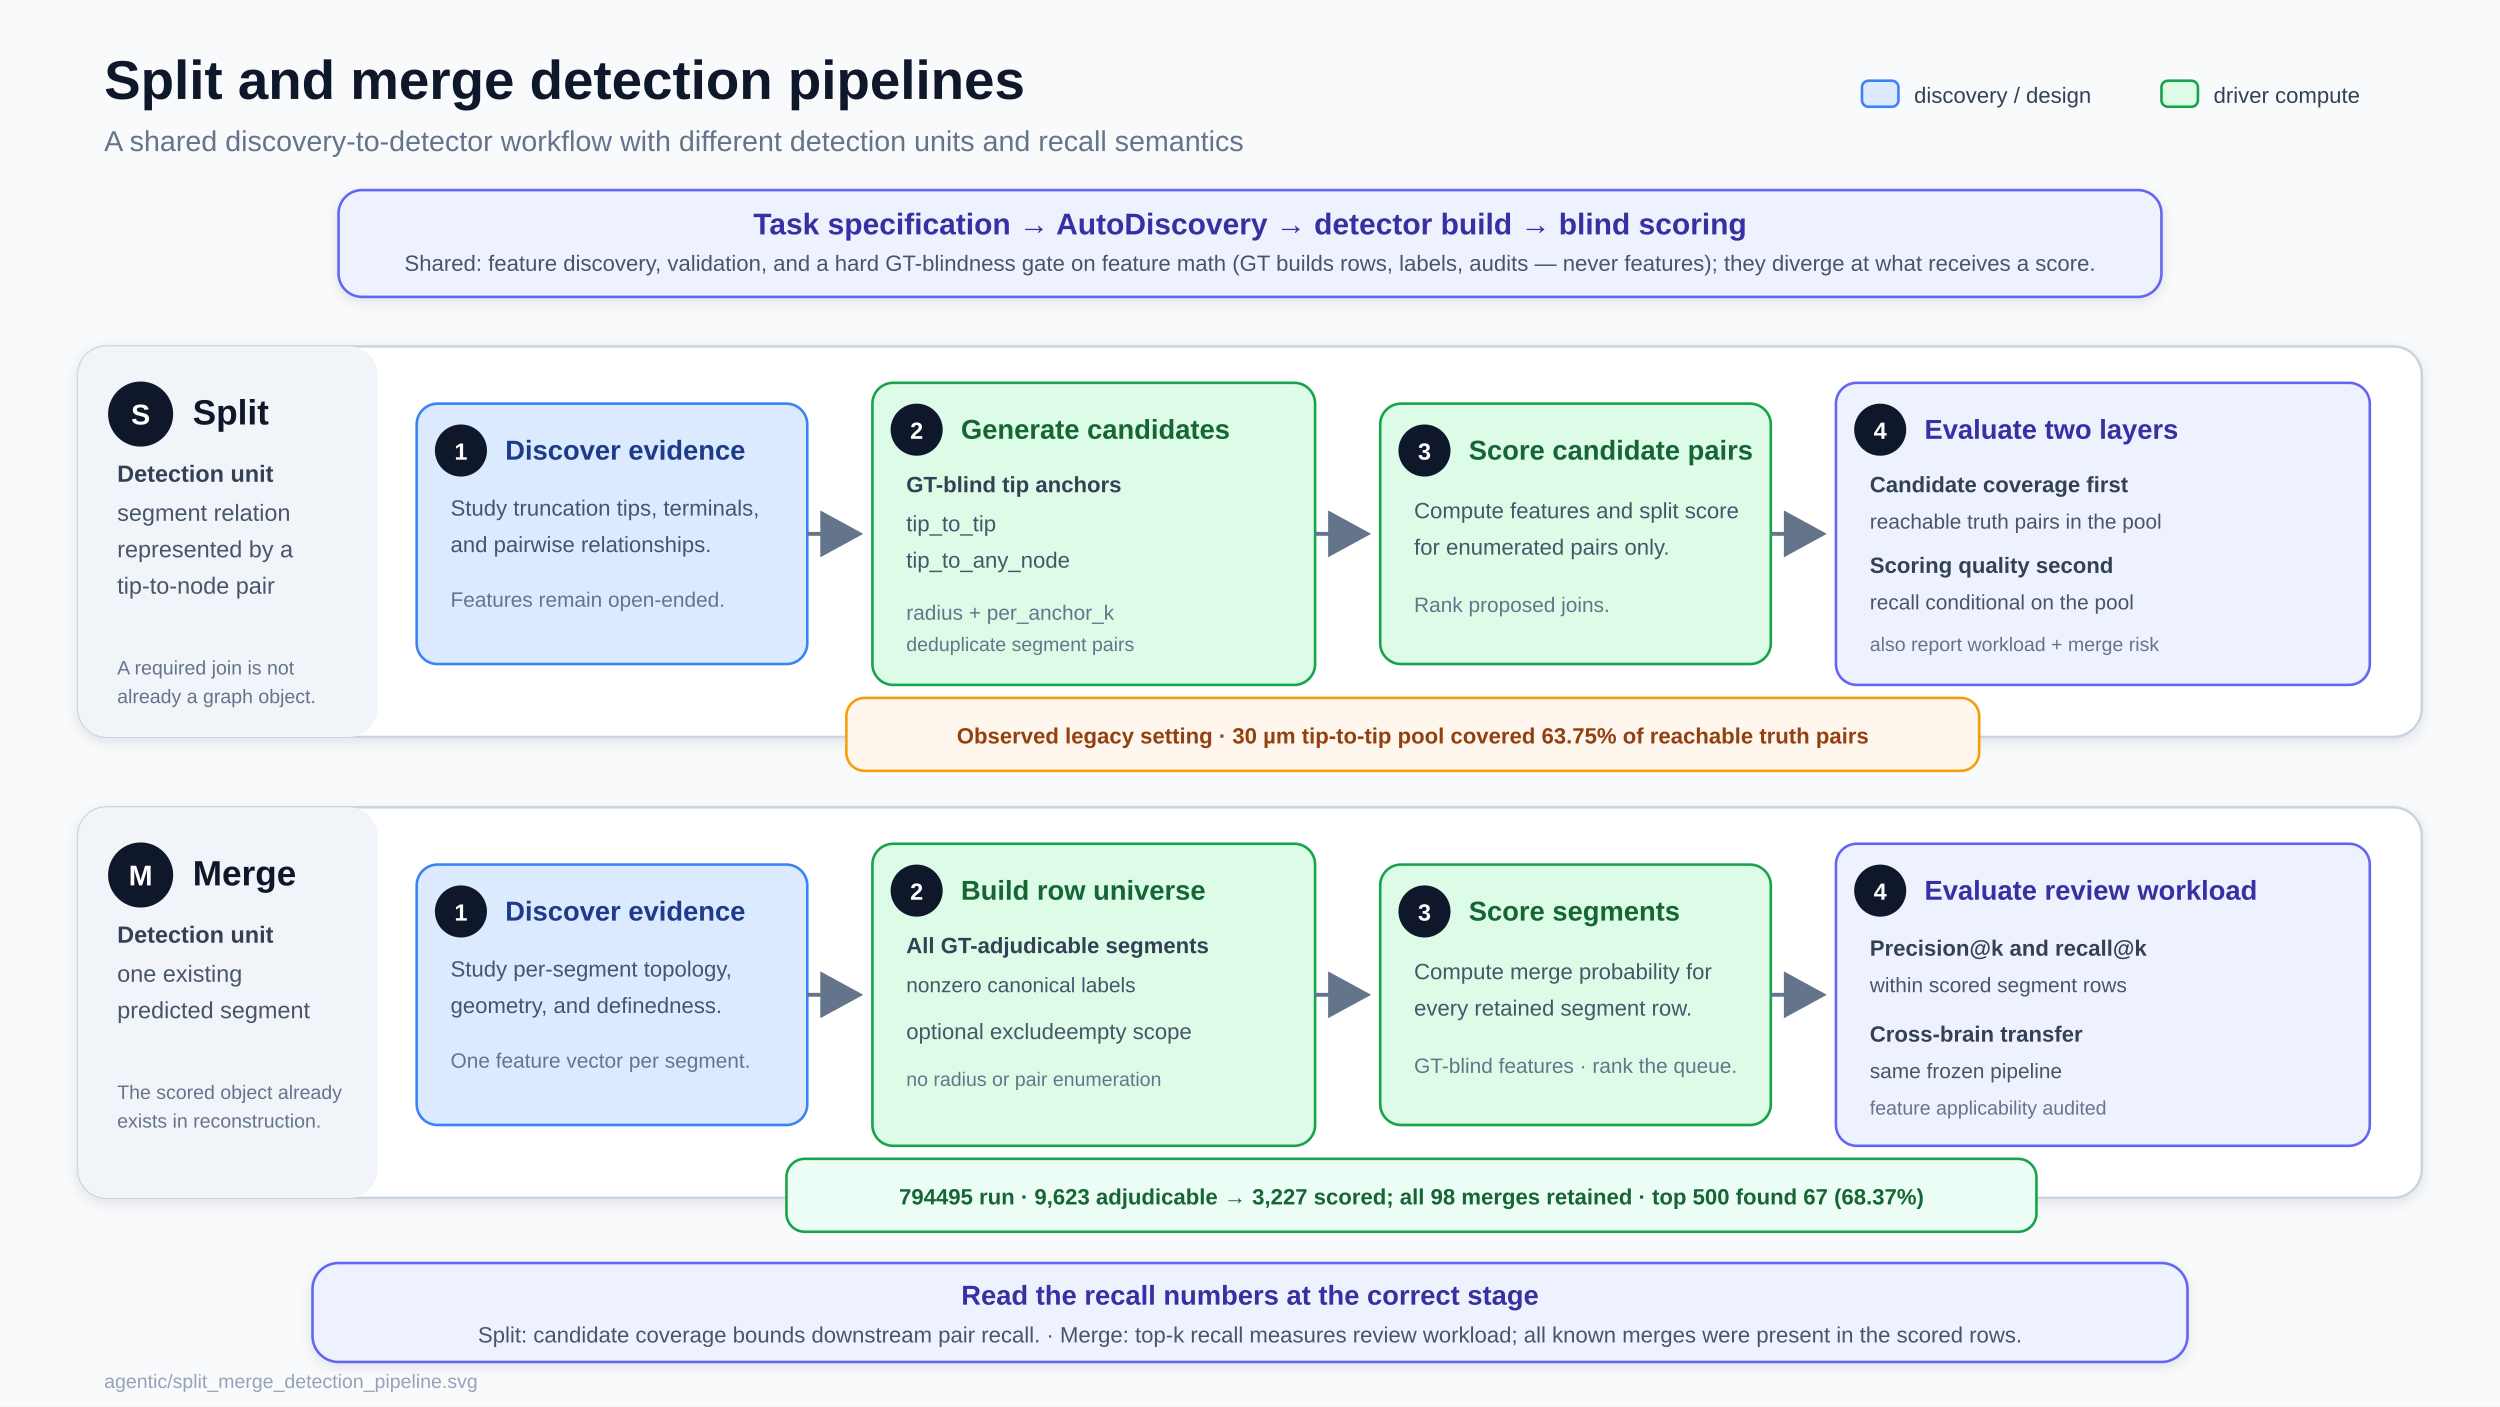
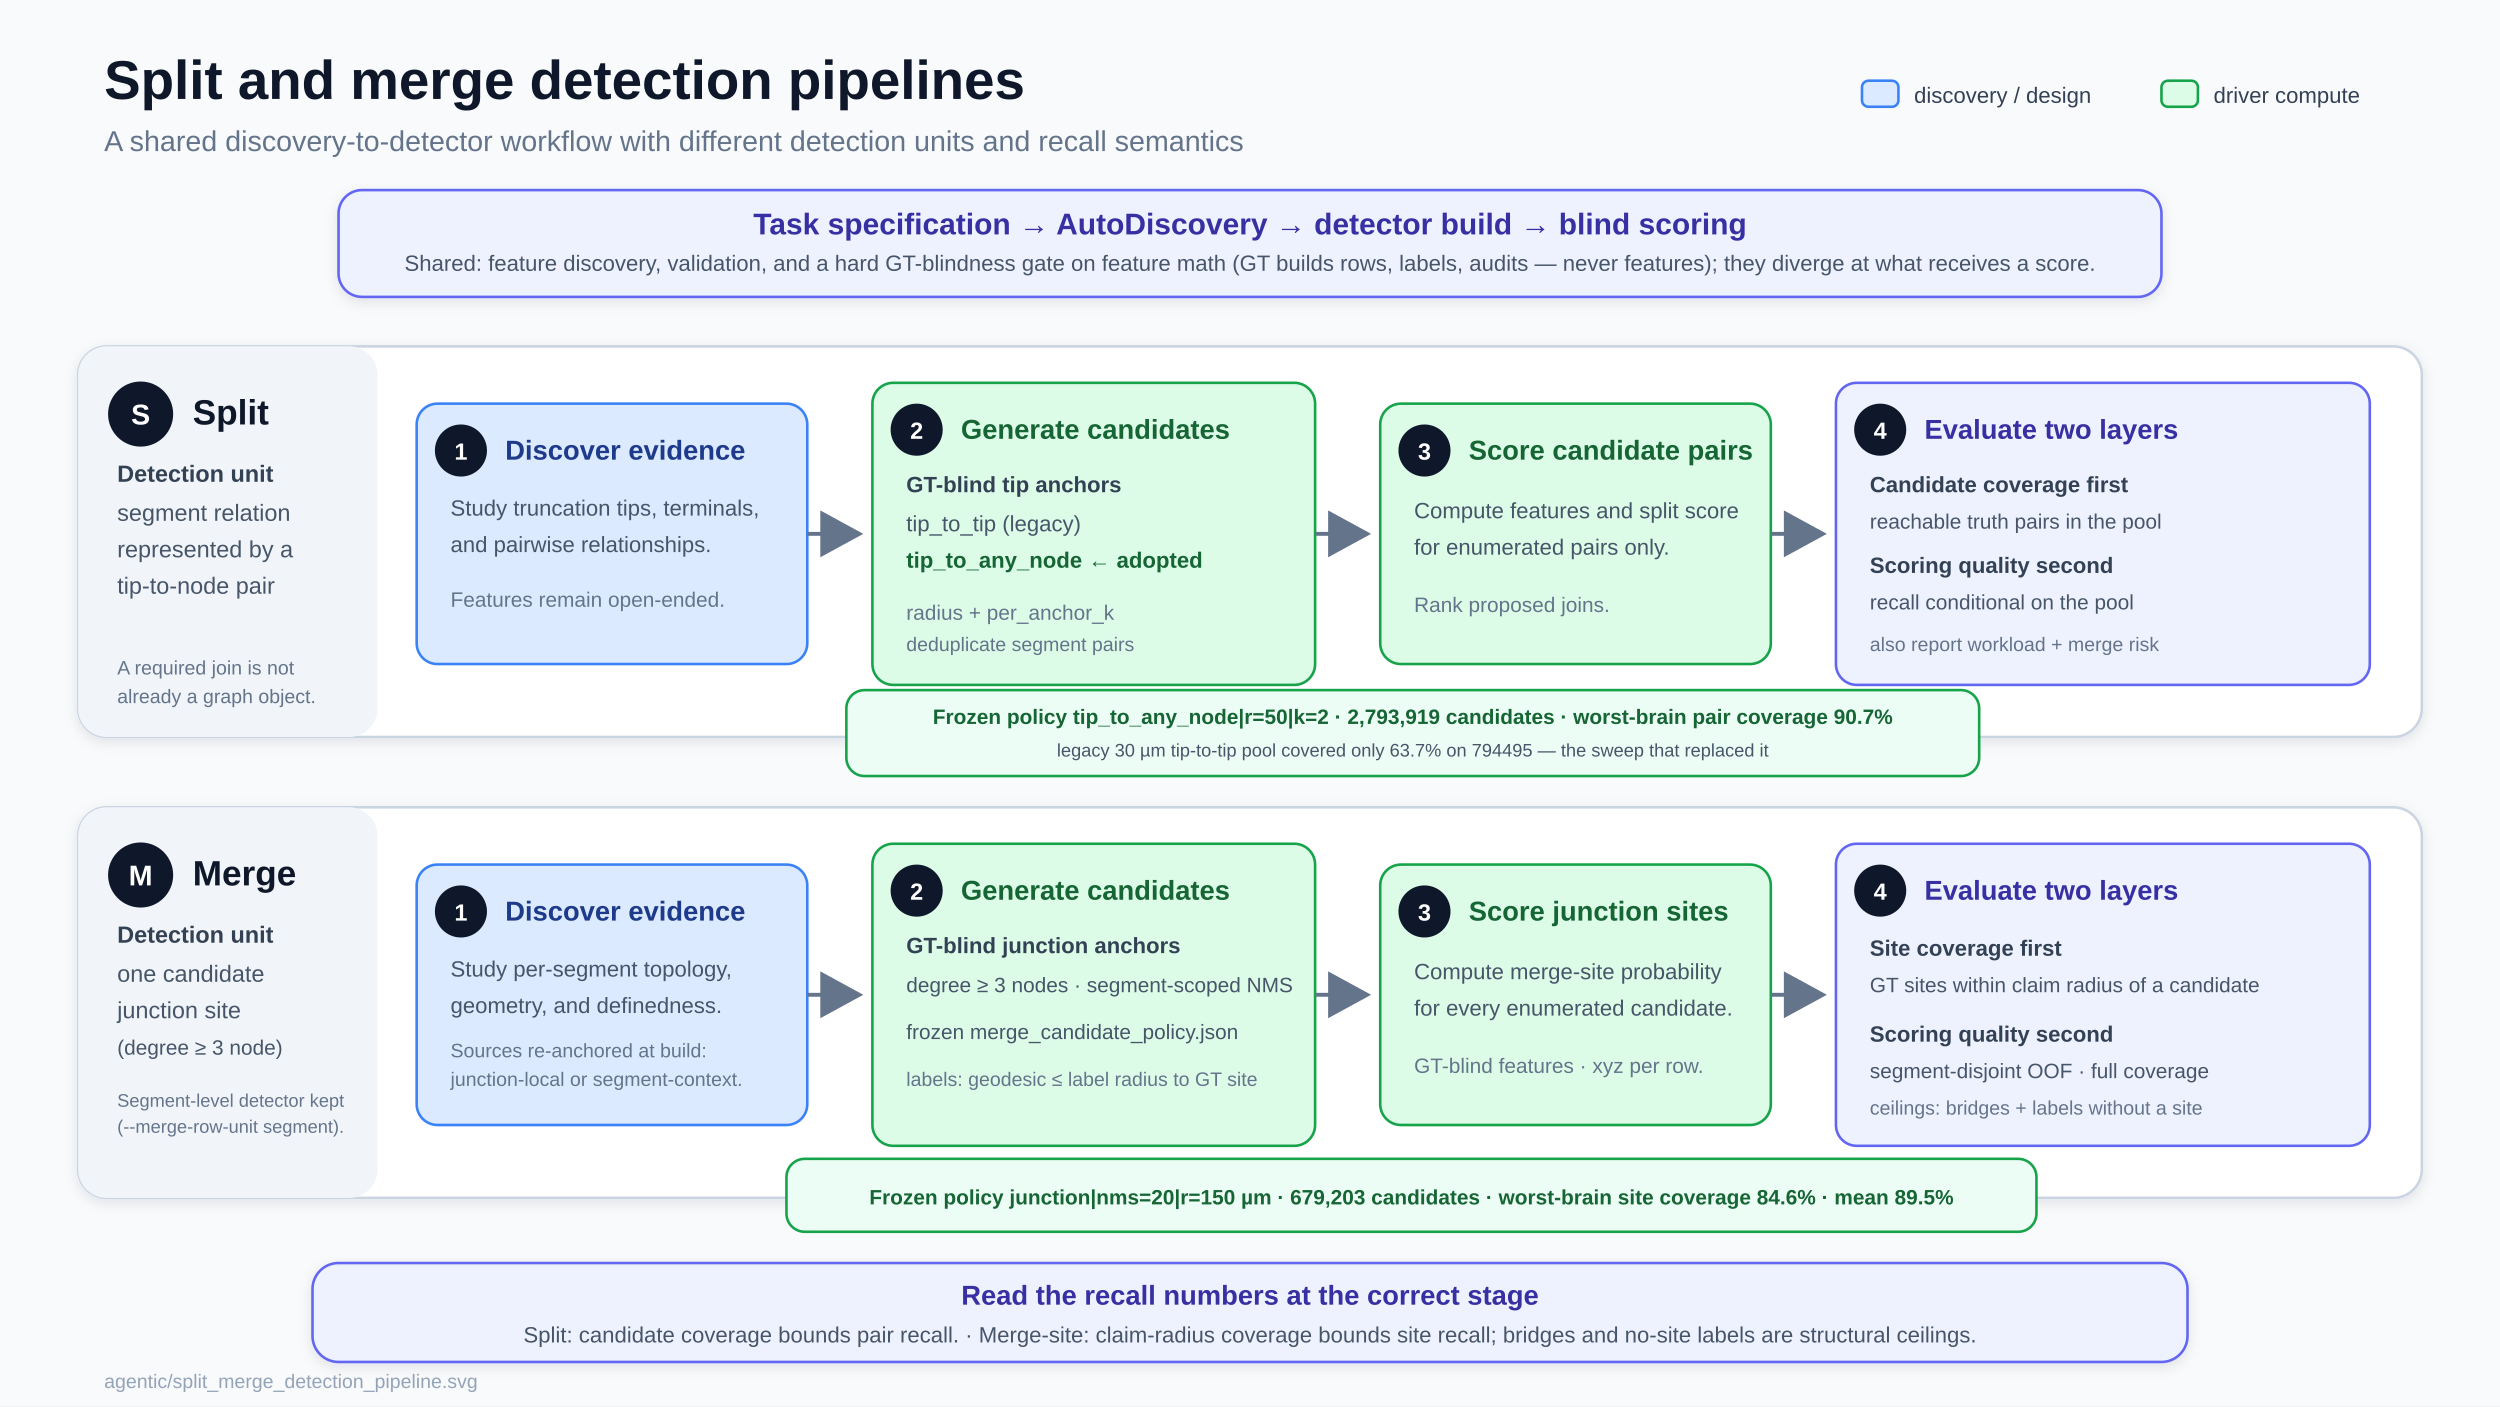
<svg xmlns="http://www.w3.org/2000/svg" width="1920" height="1080" viewBox="0 0 1920 1080" font-family="'Helvetica Neue',Arial,sans-serif">
  <defs>
    <marker id="arrow" markerWidth="12" markerHeight="12" refX="10" refY="6" orient="auto">
      <path d="M0,0 L11,6 L0,12 z" fill="#64748b" />
    </marker>
    <filter id="shadow" x="-10%" y="-10%" width="120%" height="130%">
      <feDropShadow dx="0" dy="3" stdDeviation="5" flood-color="#0f172a" flood-opacity="0.10" />
    </filter>
  </defs>
  <rect width="1920" height="1080" fill="#f8fafc" />
  <text x="80" y="76" font-size="42" font-weight="700" fill="#0f172a">Split and merge detection pipelines</text>
  <text x="80" y="116" font-size="22" fill="#64748b">A shared discovery-to-detector workflow with different detection units and recall semantics</text>
  <rect x="1430" y="62" width="28" height="20" rx="5" fill="#dbeafe" stroke="#3b82f6" stroke-width="2" />
  <text x="1470" y="79" font-size="17" fill="#334155">discovery / design</text>
  <rect x="1660" y="62" width="28" height="20" rx="5" fill="#dcfce7" stroke="#16a34a" stroke-width="2" />
  <text x="1700" y="79" font-size="17" fill="#334155">driver compute</text>
  <rect x="260" y="146" width="1400" height="82" rx="18" fill="#eef2ff" stroke="#6366f1" stroke-width="2" filter="url(#shadow)" />
  <text x="960" y="180" font-size="23" font-weight="700" text-anchor="middle" fill="#3730a3">Task specification → AutoDiscovery → detector build → blind scoring</text>
  <text x="960" y="208" font-size="17" text-anchor="middle" fill="#475569">Shared: feature discovery, validation, and a hard GT-blindness gate on feature math (GT builds rows, labels, audits — never features); they diverge at what receives a score.</text>
  <rect x="60" y="266" width="1800" height="300" rx="22" fill="#ffffff" stroke="#cbd5e1" stroke-width="2" filter="url(#shadow)" />
  <rect x="60" y="266" width="230" height="300" rx="22" fill="#f1f5f9" />
  <circle cx="108" cy="318" r="25" fill="#0f172a" />
  <text x="108" y="326" font-size="22" font-weight="700" text-anchor="middle" fill="#ffffff">S</text>
  <text x="148" y="326" font-size="27" font-weight="700" fill="#0f172a">Split</text>
  <text x="90" y="370" font-size="18" font-weight="600" fill="#334155">Detection unit</text>
  <text x="90" y="400" font-size="18" fill="#475569">segment relation</text>
  <text x="90" y="428" font-size="18" fill="#475569">represented by a</text>
  <text x="90" y="456" font-size="18" fill="#475569">tip-to-node pair</text>
  <text x="90" y="518" font-size="15" fill="#64748b">A required join is not</text>
  <text x="90" y="540" font-size="15" fill="#64748b">already a graph object.</text>
  <rect x="320" y="310" width="300" height="200" rx="16" fill="#dbeafe" stroke="#3b82f6" stroke-width="2" />
  <circle cx="354" cy="346" r="20" fill="#0f172a" />
  <text x="354" y="353" font-size="18" font-weight="700" text-anchor="middle" fill="#ffffff">1</text>
  <text x="388" y="353" font-size="21" font-weight="700" fill="#1e3a8a">Discover evidence</text>
  <text x="346" y="396" font-size="17" fill="#475569">Study truncation tips, terminals,</text>
  <text x="346" y="424" font-size="17" fill="#475569">and pairwise relationships.</text>
  <text x="346" y="466" font-size="16" fill="#64748b">Features remain open-ended.</text>
  <line x1="620" y1="410" x2="660" y2="410" stroke="#64748b" stroke-width="3" marker-end="url(#arrow)" />
  <rect x="670" y="294" width="340" height="232" rx="16" fill="#dcfce7" stroke="#16a34a" stroke-width="2" />
  <circle cx="704" cy="330" r="20" fill="#0f172a" />
  <text x="704" y="337" font-size="18" font-weight="700" text-anchor="middle" fill="#ffffff">2</text>
  <text x="738" y="337" font-size="21" font-weight="700" fill="#166534">Generate candidates</text>
  <text x="696" y="378" font-size="17" font-weight="600" fill="#334155">GT-blind tip anchors</text>
-   <text x="696" y="408" font-size="17" fill="#475569">tip_to_tip</text>
-   <text x="696" y="436" font-size="17" fill="#475569">tip_to_any_node</text>
+   <text x="696" y="408" font-size="17" fill="#475569">tip_to_tip (legacy)</text>
+   <text x="696" y="436" font-size="17" font-weight="600" fill="#166534">tip_to_any_node ← adopted</text>
  <text x="696" y="476" font-size="16" fill="#64748b">radius + per_anchor_k</text>
  <text x="696" y="500" font-size="15" fill="#64748b">deduplicate segment pairs</text>
  <line x1="1010" y1="410" x2="1050" y2="410" stroke="#64748b" stroke-width="3" marker-end="url(#arrow)" />
  <rect x="1060" y="310" width="300" height="200" rx="16" fill="#dcfce7" stroke="#16a34a" stroke-width="2" />
  <circle cx="1094" cy="346" r="20" fill="#0f172a" />
  <text x="1094" y="353" font-size="18" font-weight="700" text-anchor="middle" fill="#ffffff">3</text>
  <text x="1128" y="353" font-size="21" font-weight="700" fill="#166534">Score candidate pairs</text>
  <text x="1086" y="398" font-size="17" fill="#475569">Compute features and split score</text>
  <text x="1086" y="426" font-size="17" fill="#475569">for enumerated pairs only.</text>
  <text x="1086" y="470" font-size="16" fill="#64748b">Rank proposed joins.</text>
  <line x1="1360" y1="410" x2="1400" y2="410" stroke="#64748b" stroke-width="3" marker-end="url(#arrow)" />
  <rect x="1410" y="294" width="410" height="232" rx="16" fill="#eef2ff" stroke="#6366f1" stroke-width="2" />
  <circle cx="1444" cy="330" r="20" fill="#0f172a" />
  <text x="1444" y="337" font-size="18" font-weight="700" text-anchor="middle" fill="#ffffff">4</text>
  <text x="1478" y="337" font-size="21" font-weight="700" fill="#3730a3">Evaluate two layers</text>
  <text x="1436" y="378" font-size="17" font-weight="600" fill="#334155">Candidate coverage first</text>
  <text x="1436" y="406" font-size="16" fill="#475569">reachable truth pairs in the pool</text>
  <text x="1436" y="440" font-size="17" font-weight="600" fill="#334155">Scoring quality second</text>
  <text x="1436" y="468" font-size="16" fill="#475569">recall conditional on the pool</text>
  <text x="1436" y="500" font-size="15" fill="#64748b">also report workload + merge risk</text>
-   <rect x="650" y="536" width="870" height="56" rx="14" fill="#fff7ed" stroke="#f59e0b" stroke-width="2" />
-   <text x="1085" y="571" font-size="17" font-weight="600" text-anchor="middle" fill="#92400e">Observed legacy setting · 30 µm tip-to-tip pool covered 63.75% of reachable truth pairs</text>
+   <rect x="650" y="530" width="870" height="66" rx="14" fill="#ecfdf5" stroke="#16a34a" stroke-width="2" />
+   <text x="1085" y="556" font-size="16" font-weight="600" text-anchor="middle" fill="#166534">Frozen policy tip_to_any_node|r=50|k=2 · 2,793,919 candidates · worst-brain pair coverage 90.7%</text>
+   <text x="1085" y="581" font-size="14" text-anchor="middle" fill="#475569">legacy 30 µm tip-to-tip pool covered only 63.7% on 794495 — the sweep that replaced it</text>
  <rect x="60" y="620" width="1800" height="300" rx="22" fill="#ffffff" stroke="#cbd5e1" stroke-width="2" filter="url(#shadow)" />
  <rect x="60" y="620" width="230" height="300" rx="22" fill="#f1f5f9" />
  <circle cx="108" cy="672" r="25" fill="#0f172a" />
  <text x="108" y="680" font-size="22" font-weight="700" text-anchor="middle" fill="#ffffff">M</text>
  <text x="148" y="680" font-size="27" font-weight="700" fill="#0f172a">Merge</text>
  <text x="90" y="724" font-size="18" font-weight="600" fill="#334155">Detection unit</text>
-   <text x="90" y="754" font-size="18" fill="#475569">one existing</text>
-   <text x="90" y="782" font-size="18" fill="#475569">predicted segment</text>
-   <text x="90" y="844" font-size="15" fill="#64748b">The scored object already</text>
-   <text x="90" y="866" font-size="15" fill="#64748b">exists in reconstruction.</text>
+   <text x="90" y="754" font-size="18" fill="#475569">one candidate</text>
+   <text x="90" y="782" font-size="18" fill="#475569">junction site</text>
+   <text x="90" y="810" font-size="16" fill="#475569">(degree ≥ 3 node)</text>
+   <text x="90" y="850" font-size="14" fill="#64748b">Segment-level detector kept</text>
+   <text x="90" y="870" font-size="14" fill="#64748b">(--merge-row-unit segment).</text>
  <rect x="320" y="664" width="300" height="200" rx="16" fill="#dbeafe" stroke="#3b82f6" stroke-width="2" />
  <circle cx="354" cy="700" r="20" fill="#0f172a" />
  <text x="354" y="707" font-size="18" font-weight="700" text-anchor="middle" fill="#ffffff">1</text>
  <text x="388" y="707" font-size="21" font-weight="700" fill="#1e3a8a">Discover evidence</text>
  <text x="346" y="750" font-size="17" fill="#475569">Study per-segment topology,</text>
  <text x="346" y="778" font-size="17" fill="#475569">geometry, and definedness.</text>
-   <text x="346" y="820" font-size="16" fill="#64748b">One feature vector per segment.</text>
+   <text x="346" y="812" font-size="15" fill="#64748b">Sources re-anchored at build:</text>
+   <text x="346" y="834" font-size="15" fill="#64748b">junction-local or segment-context.</text>
  <line x1="620" y1="764" x2="660" y2="764" stroke="#64748b" stroke-width="3" marker-end="url(#arrow)" />
  <rect x="670" y="648" width="340" height="232" rx="16" fill="#dcfce7" stroke="#16a34a" stroke-width="2" />
  <circle cx="704" cy="684" r="20" fill="#0f172a" />
  <text x="704" y="691" font-size="18" font-weight="700" text-anchor="middle" fill="#ffffff">2</text>
-   <text x="738" y="691" font-size="21" font-weight="700" fill="#166534">Build row universe</text>
-   <text x="696" y="732" font-size="17" font-weight="600" fill="#334155">All GT-adjudicable segments</text>
-   <text x="696" y="762" font-size="16" fill="#475569">nonzero canonical labels</text>
-   <text x="696" y="798" font-size="17" fill="#475569">optional excludeempty scope</text>
-   <text x="696" y="834" font-size="15" fill="#64748b">no radius or pair enumeration</text>
+   <text x="738" y="691" font-size="21" font-weight="700" fill="#166534">Generate candidates</text>
+   <text x="696" y="732" font-size="17" font-weight="600" fill="#334155">GT-blind junction anchors</text>
+   <text x="696" y="762" font-size="16" fill="#475569">degree ≥ 3 nodes · segment-scoped NMS</text>
+   <text x="696" y="798" font-size="16" fill="#475569">frozen merge_candidate_policy.json</text>
+   <text x="696" y="834" font-size="15" fill="#64748b">labels: geodesic ≤ label radius to GT site</text>
  <line x1="1010" y1="764" x2="1050" y2="764" stroke="#64748b" stroke-width="3" marker-end="url(#arrow)" />
  <rect x="1060" y="664" width="300" height="200" rx="16" fill="#dcfce7" stroke="#16a34a" stroke-width="2" />
  <circle cx="1094" cy="700" r="20" fill="#0f172a" />
  <text x="1094" y="707" font-size="18" font-weight="700" text-anchor="middle" fill="#ffffff">3</text>
-   <text x="1128" y="707" font-size="21" font-weight="700" fill="#166534">Score segments</text>
-   <text x="1086" y="752" font-size="17" fill="#475569">Compute merge probability for</text>
-   <text x="1086" y="780" font-size="17" fill="#475569">every retained segment row.</text>
-   <text x="1086" y="824" font-size="16" fill="#64748b">GT-blind features · rank the queue.</text>
+   <text x="1128" y="707" font-size="21" font-weight="700" fill="#166534">Score junction sites</text>
+   <text x="1086" y="752" font-size="17" fill="#475569">Compute merge-site probability</text>
+   <text x="1086" y="780" font-size="17" fill="#475569">for every enumerated candidate.</text>
+   <text x="1086" y="824" font-size="16" fill="#64748b">GT-blind features · xyz per row.</text>
  <line x1="1360" y1="764" x2="1400" y2="764" stroke="#64748b" stroke-width="3" marker-end="url(#arrow)" />
  <rect x="1410" y="648" width="410" height="232" rx="16" fill="#eef2ff" stroke="#6366f1" stroke-width="2" />
  <circle cx="1444" cy="684" r="20" fill="#0f172a" />
  <text x="1444" y="691" font-size="18" font-weight="700" text-anchor="middle" fill="#ffffff">4</text>
-   <text x="1478" y="691" font-size="21" font-weight="700" fill="#3730a3">Evaluate review workload</text>
-   <text x="1436" y="734" font-size="17" font-weight="600" fill="#334155">Precision@k and recall@k</text>
-   <text x="1436" y="762" font-size="16" fill="#475569">within scored segment rows</text>
-   <text x="1436" y="800" font-size="17" font-weight="600" fill="#334155">Cross-brain transfer</text>
-   <text x="1436" y="828" font-size="16" fill="#475569">same frozen pipeline</text>
-   <text x="1436" y="856" font-size="15" fill="#64748b">feature applicability audited</text>
+   <text x="1478" y="691" font-size="21" font-weight="700" fill="#3730a3">Evaluate two layers</text>
+   <text x="1436" y="734" font-size="17" font-weight="600" fill="#334155">Site coverage first</text>
+   <text x="1436" y="762" font-size="16" fill="#475569">GT sites within claim radius of a candidate</text>
+   <text x="1436" y="800" font-size="17" font-weight="600" fill="#334155">Scoring quality second</text>
+   <text x="1436" y="828" font-size="16" fill="#475569">segment-disjoint OOF · full coverage</text>
+   <text x="1436" y="856" font-size="15" fill="#64748b">ceilings: bridges + labels without a site</text>
  <rect x="604" y="890" width="960" height="56" rx="14" fill="#ecfdf5" stroke="#16a34a" stroke-width="2" />
-   <text x="1084" y="925" font-size="17" font-weight="600" text-anchor="middle" fill="#166534">794495 run · 9,623 adjudicable → 3,227 scored; all 98 merges retained · top 500 found 67 (68.37%)</text>
+   <text x="1084" y="925" font-size="16" font-weight="600" text-anchor="middle" fill="#166534">Frozen policy junction|nms=20|r=150 µm · 679,203 candidates · worst-brain site coverage 84.6% · mean 89.5%</text>
  <rect x="240" y="970" width="1440" height="76" rx="20" fill="#eef2ff" stroke="#6366f1" stroke-width="2" filter="url(#shadow)" />
  <text x="960" y="1002" font-size="21" font-weight="700" text-anchor="middle" fill="#3730a3">Read the recall numbers at the correct stage</text>
-   <text x="960" y="1031" font-size="17" text-anchor="middle" fill="#475569">Split: candidate coverage bounds downstream pair recall.  ·  Merge: top-k recall measures review workload; all known merges were present in the scored rows.</text>
+   <text x="960" y="1031" font-size="17" text-anchor="middle" fill="#475569">Split: candidate coverage bounds pair recall.  ·  Merge-site: claim-radius coverage bounds site recall; bridges and no-site labels are structural ceilings.</text>
  <text x="80" y="1066" font-size="15" fill="#94a3b8">agentic/split_merge_detection_pipeline.svg</text>
</svg>
